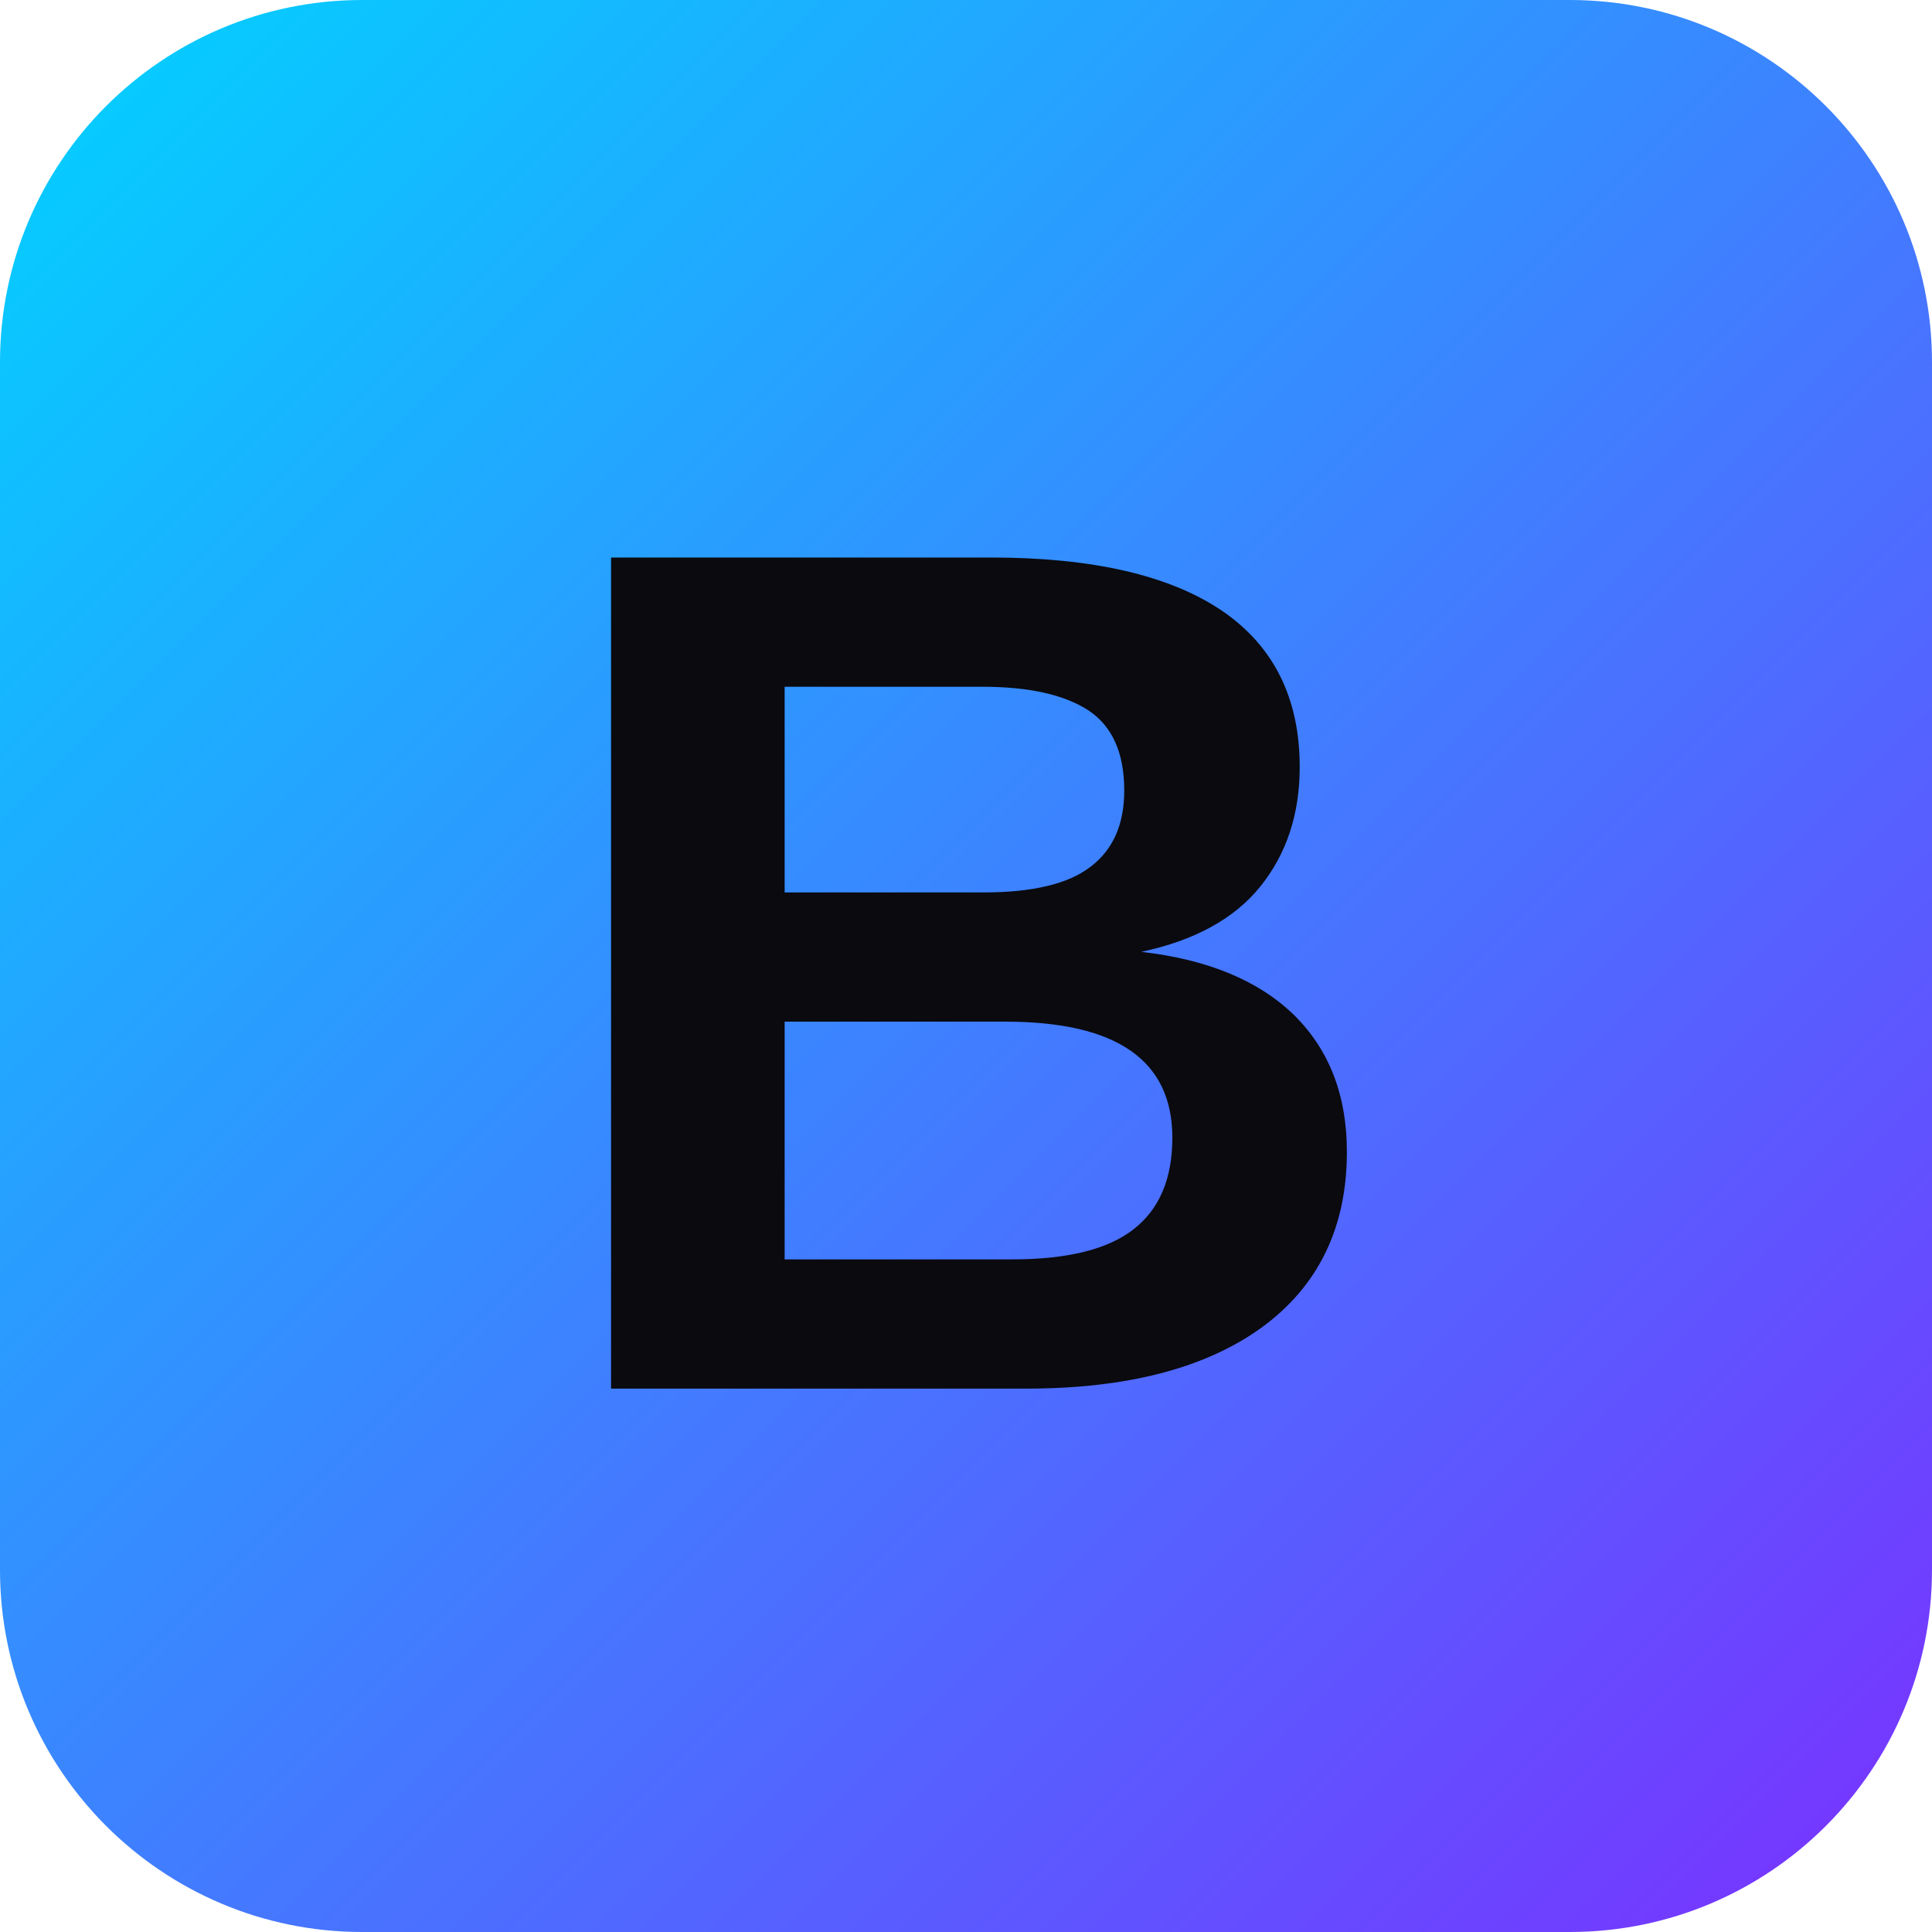
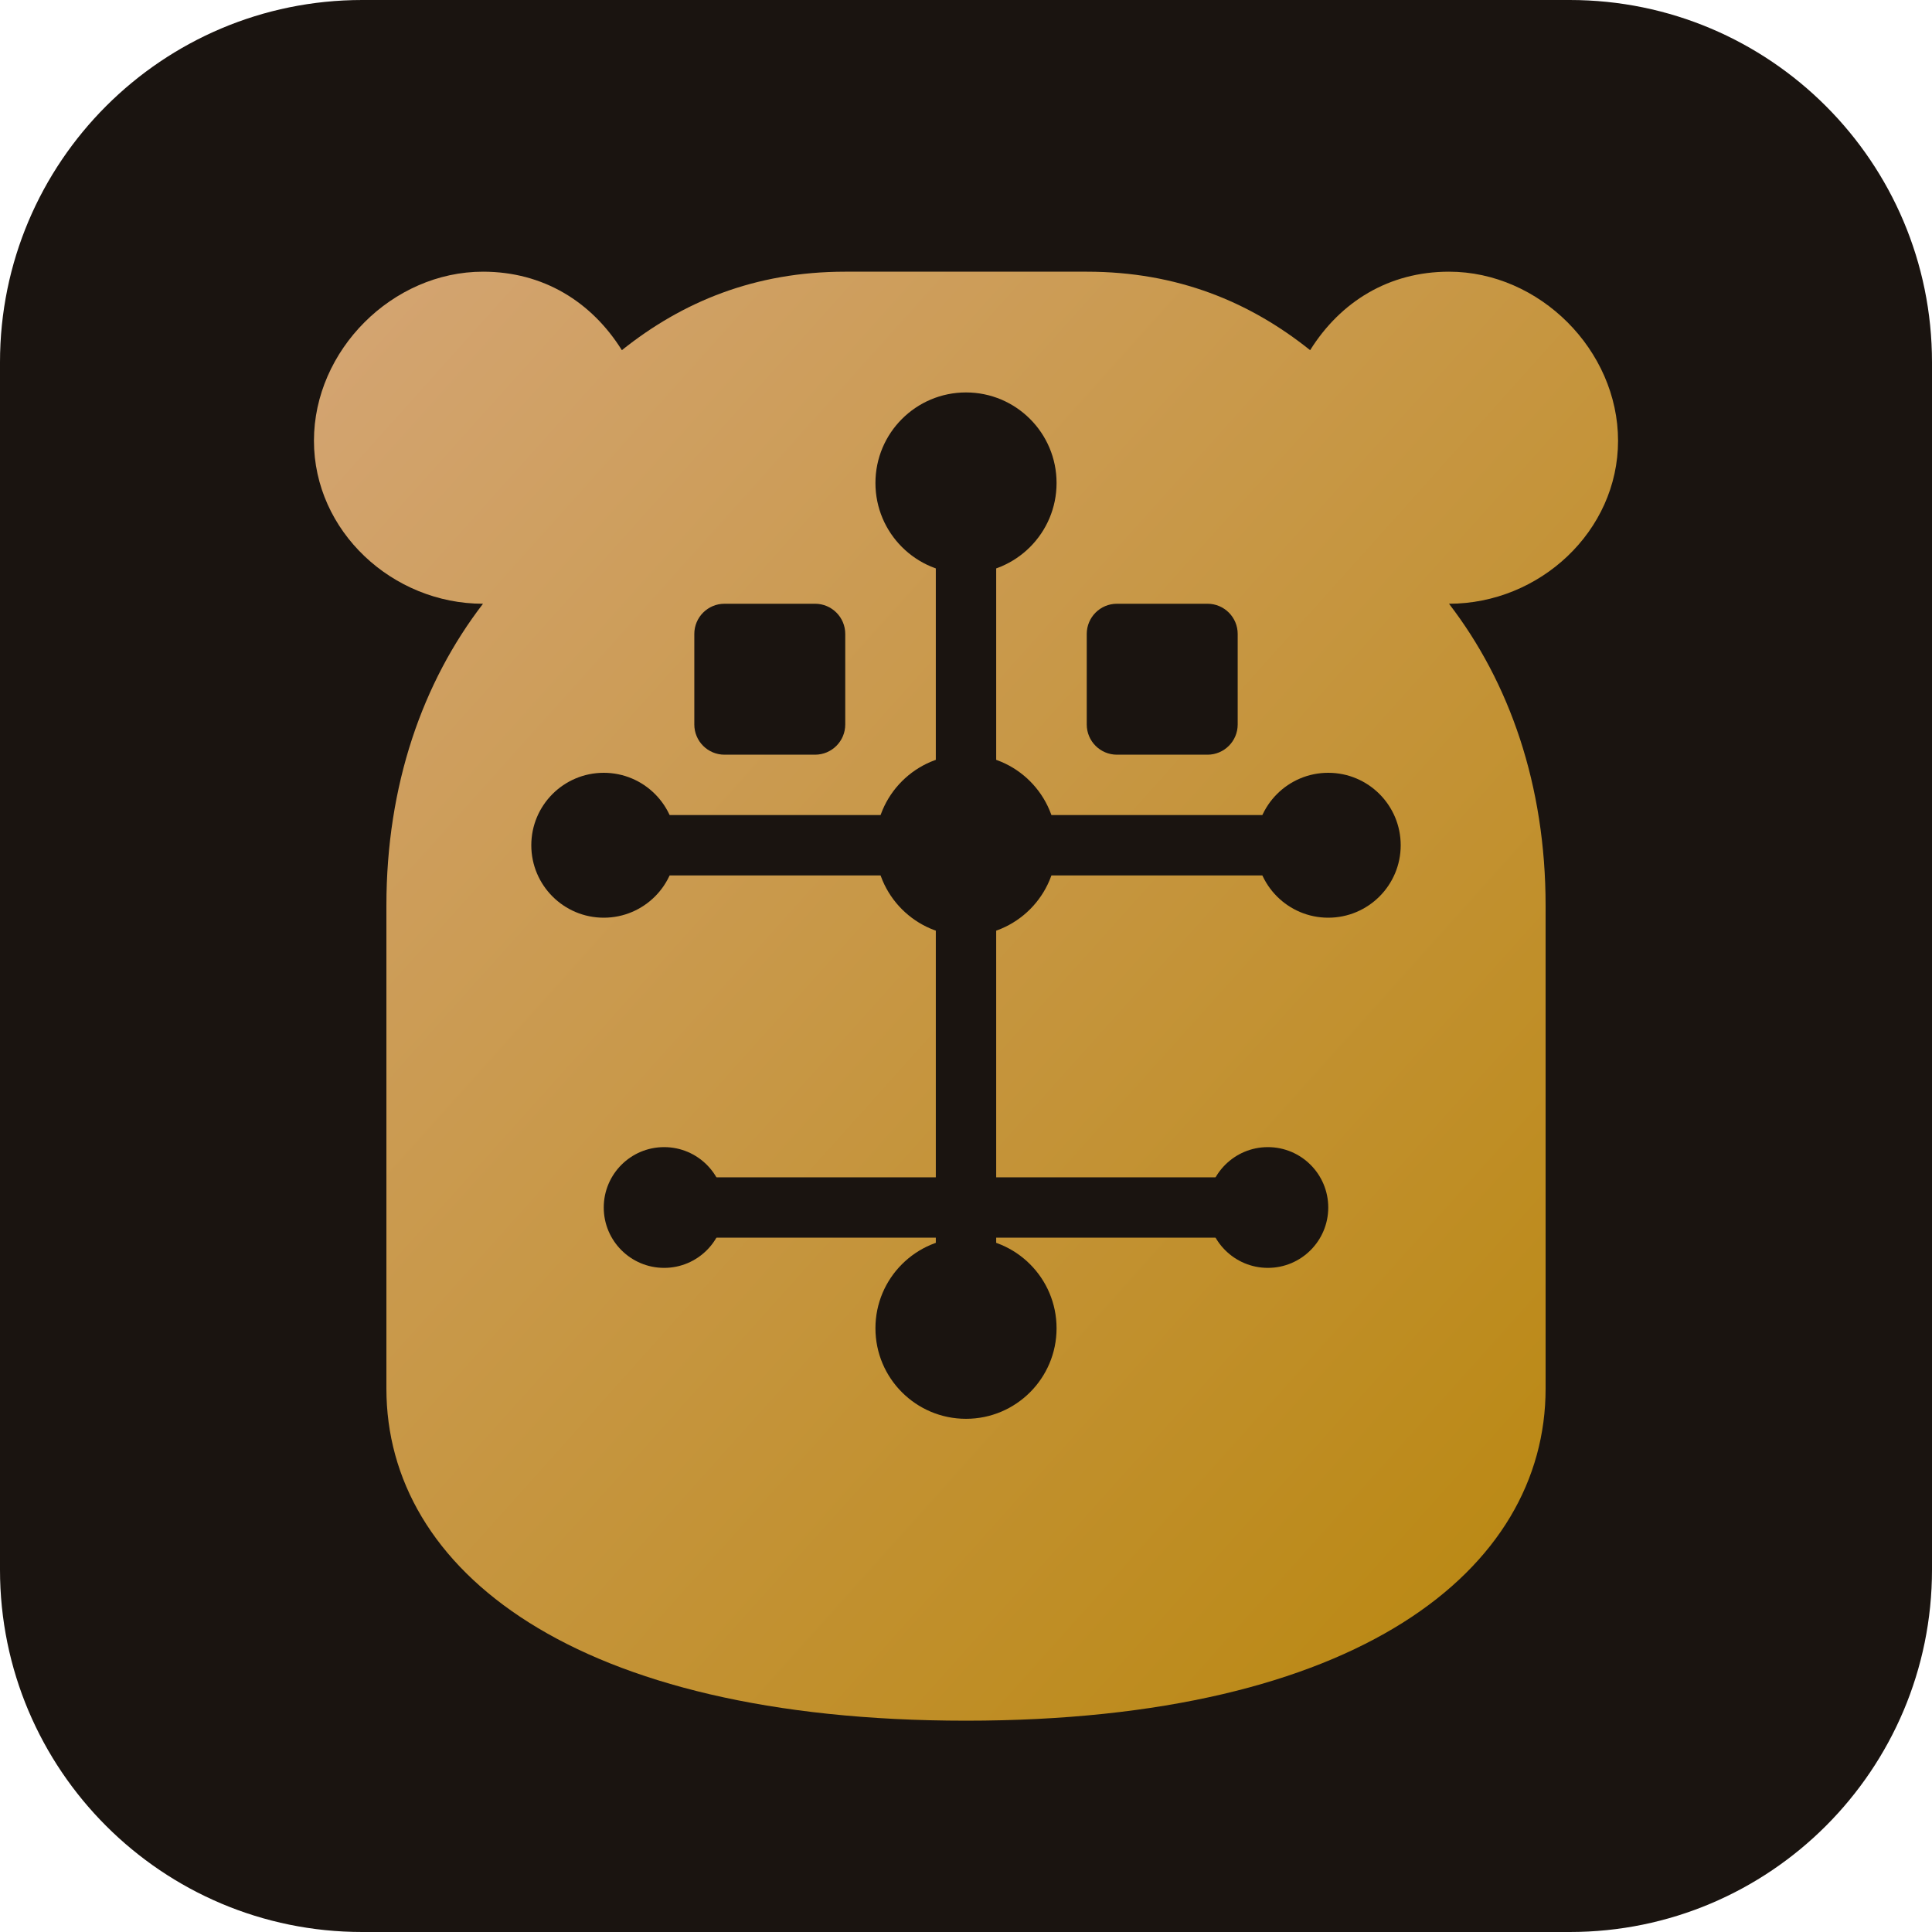
<svg xmlns="http://www.w3.org/2000/svg" viewBox="0 0 32 32">
  <defs>
-     <linearGradient id="grad" x1="0%" y1="0%" x2="100%" y2="100%">
-       <stop offset="0%" style="stop-color:#00d4ff;stop-opacity:1" />
-       <stop offset="100%" style="stop-color:#7b2fff;stop-opacity:1" />
+     <linearGradient id="copperGrad" x1="0%" y1="0%" x2="100%" y2="100%">
+       <stop offset="0%" style="stop-color:#d4a574" />
+       <stop offset="100%" style="stop-color:#b8860b" />
    </linearGradient>
  </defs>
-   <rect width="32" height="32" rx="6" fill="url(#grad)" />
-   <text x="16" y="23" font-family="Arial, sans-serif" font-size="20" font-weight="bold" fill="#0a0a0f" text-anchor="middle">B</text>
+   <rect width="32" height="32" rx="6" fill="#1a1410" />
+   <path fill="url(#copperGrad)" d="     M8,10     C6.5,10 5.2,8.8 5.2,7.3 C5.2,5.8 6.5,4.5 8,4.5 C9,4.5 9.8,5 10.3,5.8     C11.3,5 12.5,4.5 14,4.5 L18,4.5     C19.5,4.5 20.7,5 21.7,5.8     C22.2,5 23,4.5 24,4.5 C25.5,4.5 26.8,5.8 26.8,7.3 C26.8,8.8 25.5,10 24,10     C25,11.3 25.6,13 25.6,15     L25.6,23 C25.6,26 22.5,28.5 16,28.5 C9.5,28.5 6.4,26 6.4,23 L6.4,15     C6.4,13 7,11.3 8,10 Z   " />
+   <g stroke="#1a1410" stroke-width="1" fill="none" stroke-linecap="round">
+     <path d="M16,8 L16,14 L16,22" />
+     <path d="M10,14 L22,14" />
+     <path d="M11,20 L21,20" />
+   </g>
+   <g fill="#1a1410">
+     <circle cx="16" cy="8" r="1.5" />
+     <circle cx="16" cy="14" r="1.5" />
+     <circle cx="16" cy="22" r="1.5" />
+     <circle cx="10" cy="14" r="1.2" />
+     <circle cx="22" cy="14" r="1.2" />
+     <circle cx="11" cy="20" r="1" />
+     <circle cx="21" cy="20" r="1" />
+     <rect x="11.5" y="10" width="2.5" height="2.5" rx="0.5" />
+     <rect x="18" y="10" width="2.5" height="2.5" rx="0.5" />
+   </g>
</svg>
